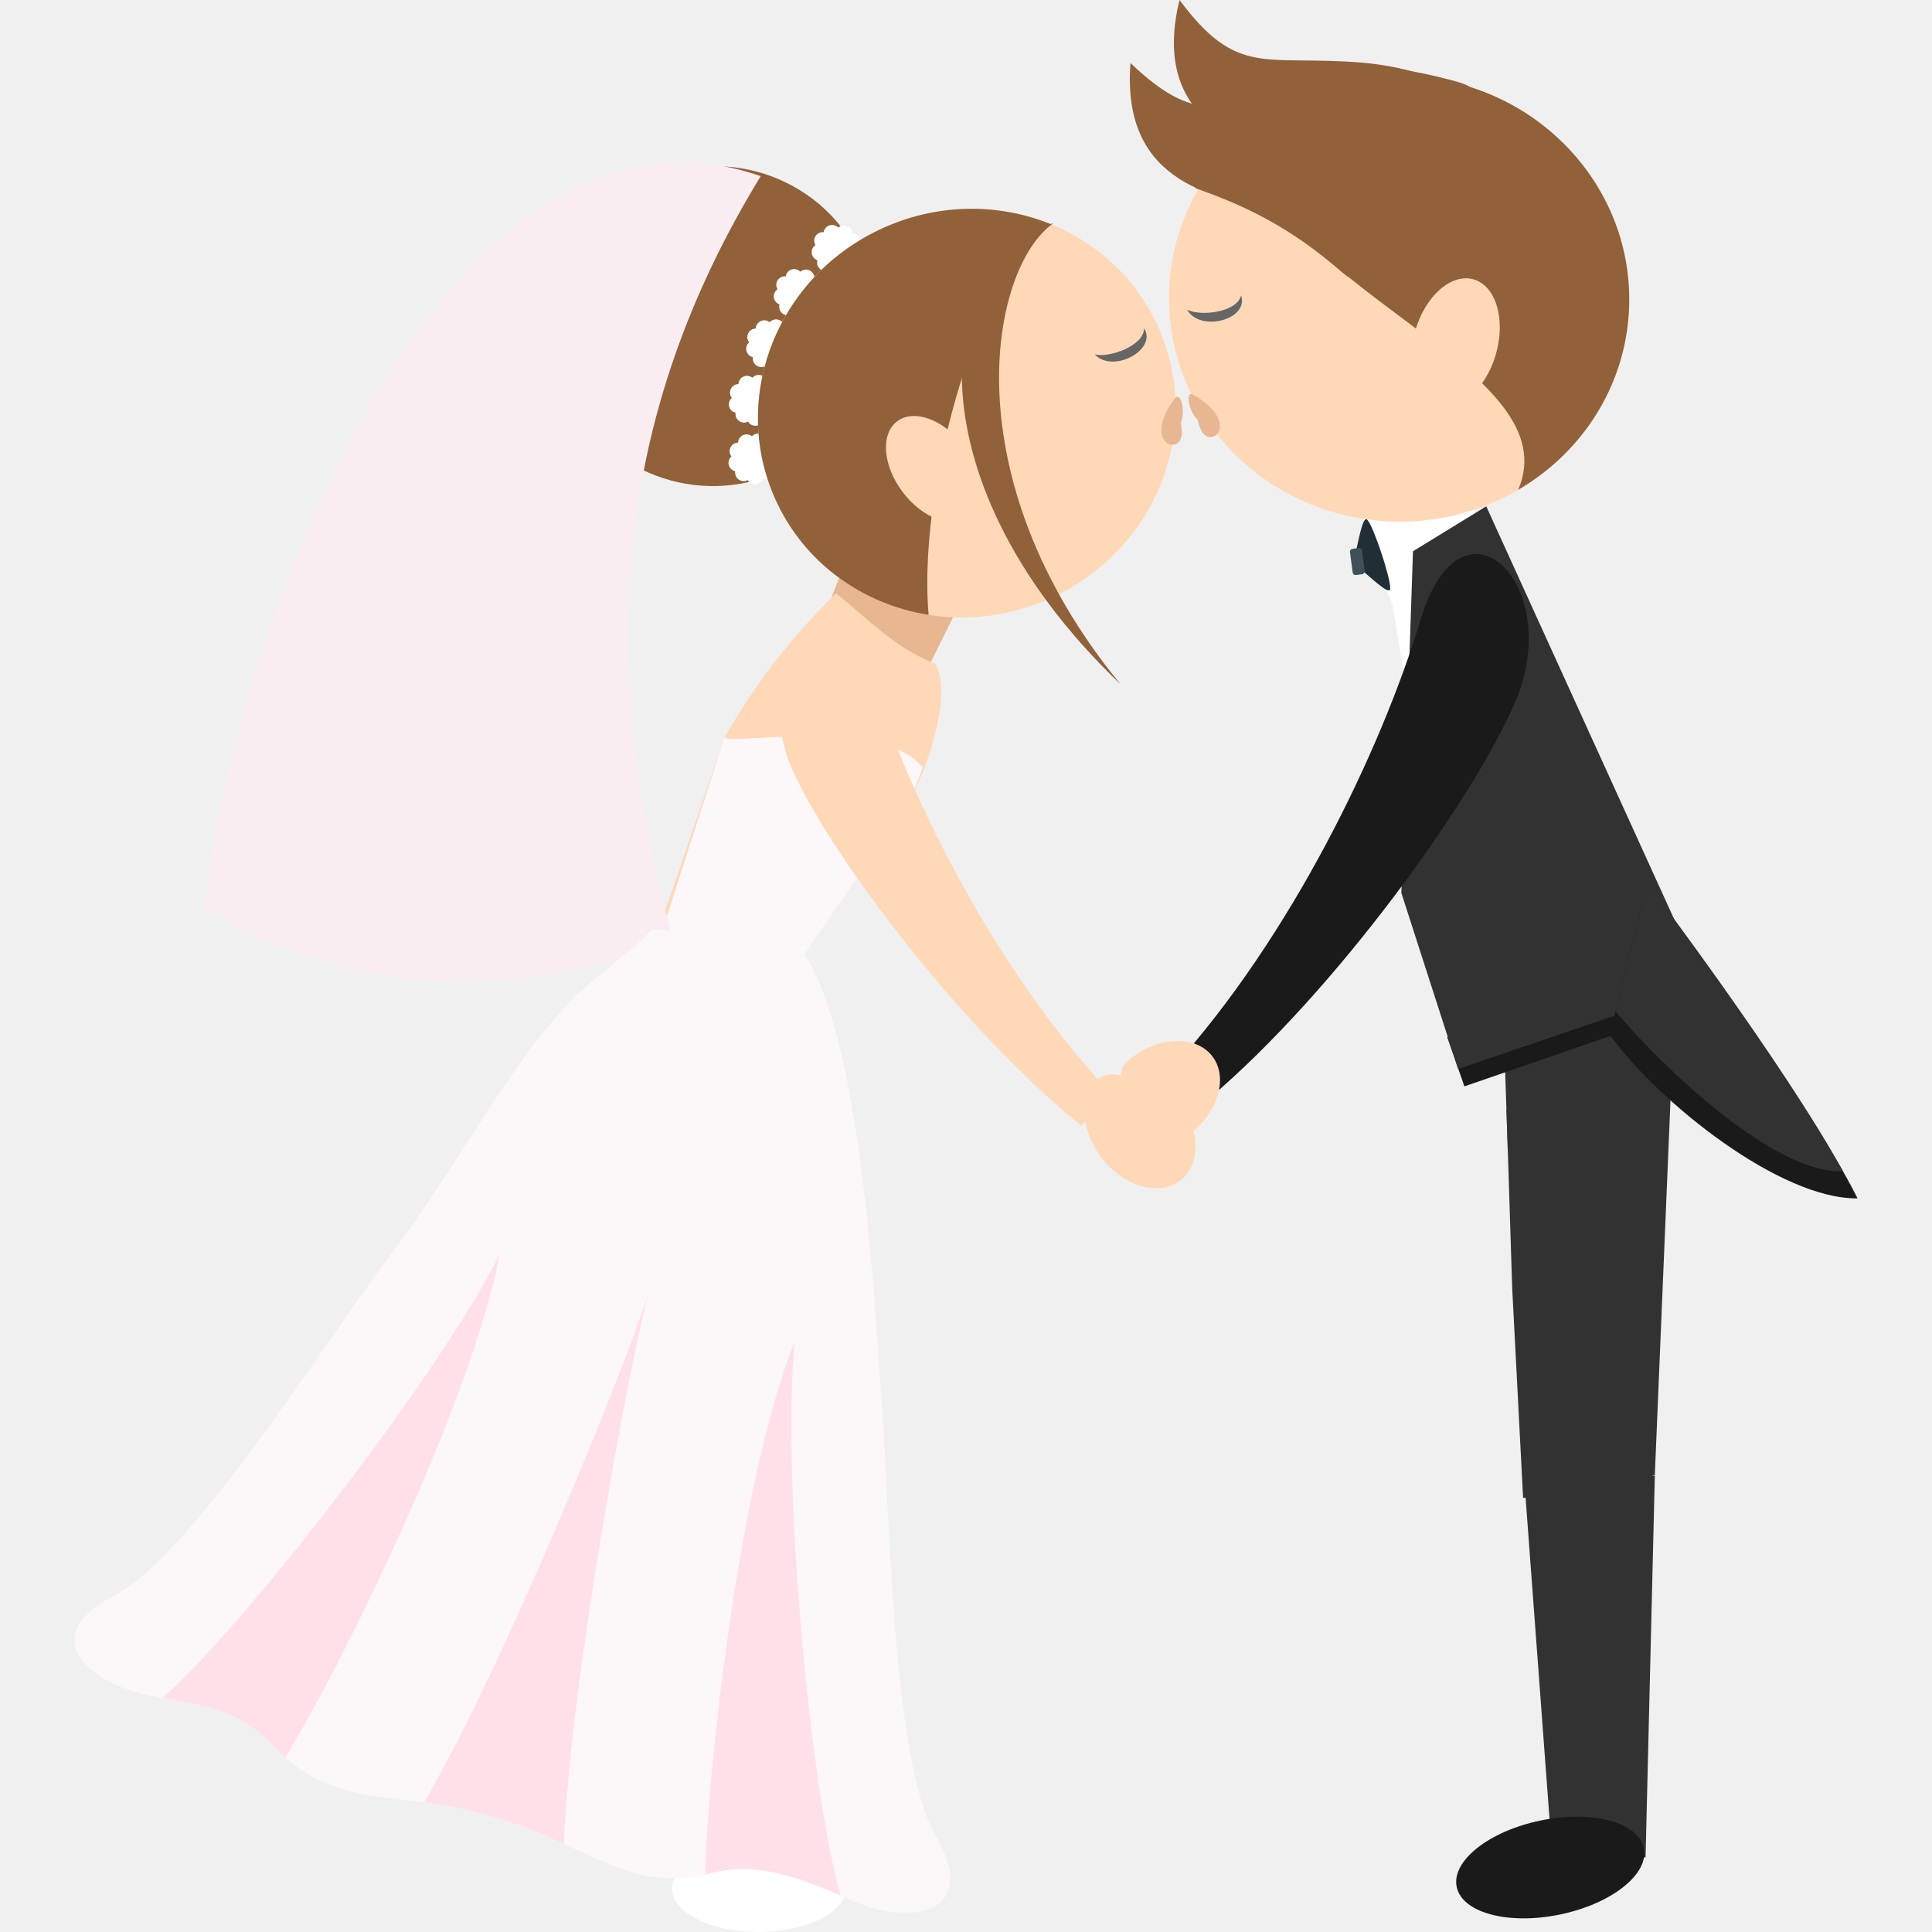
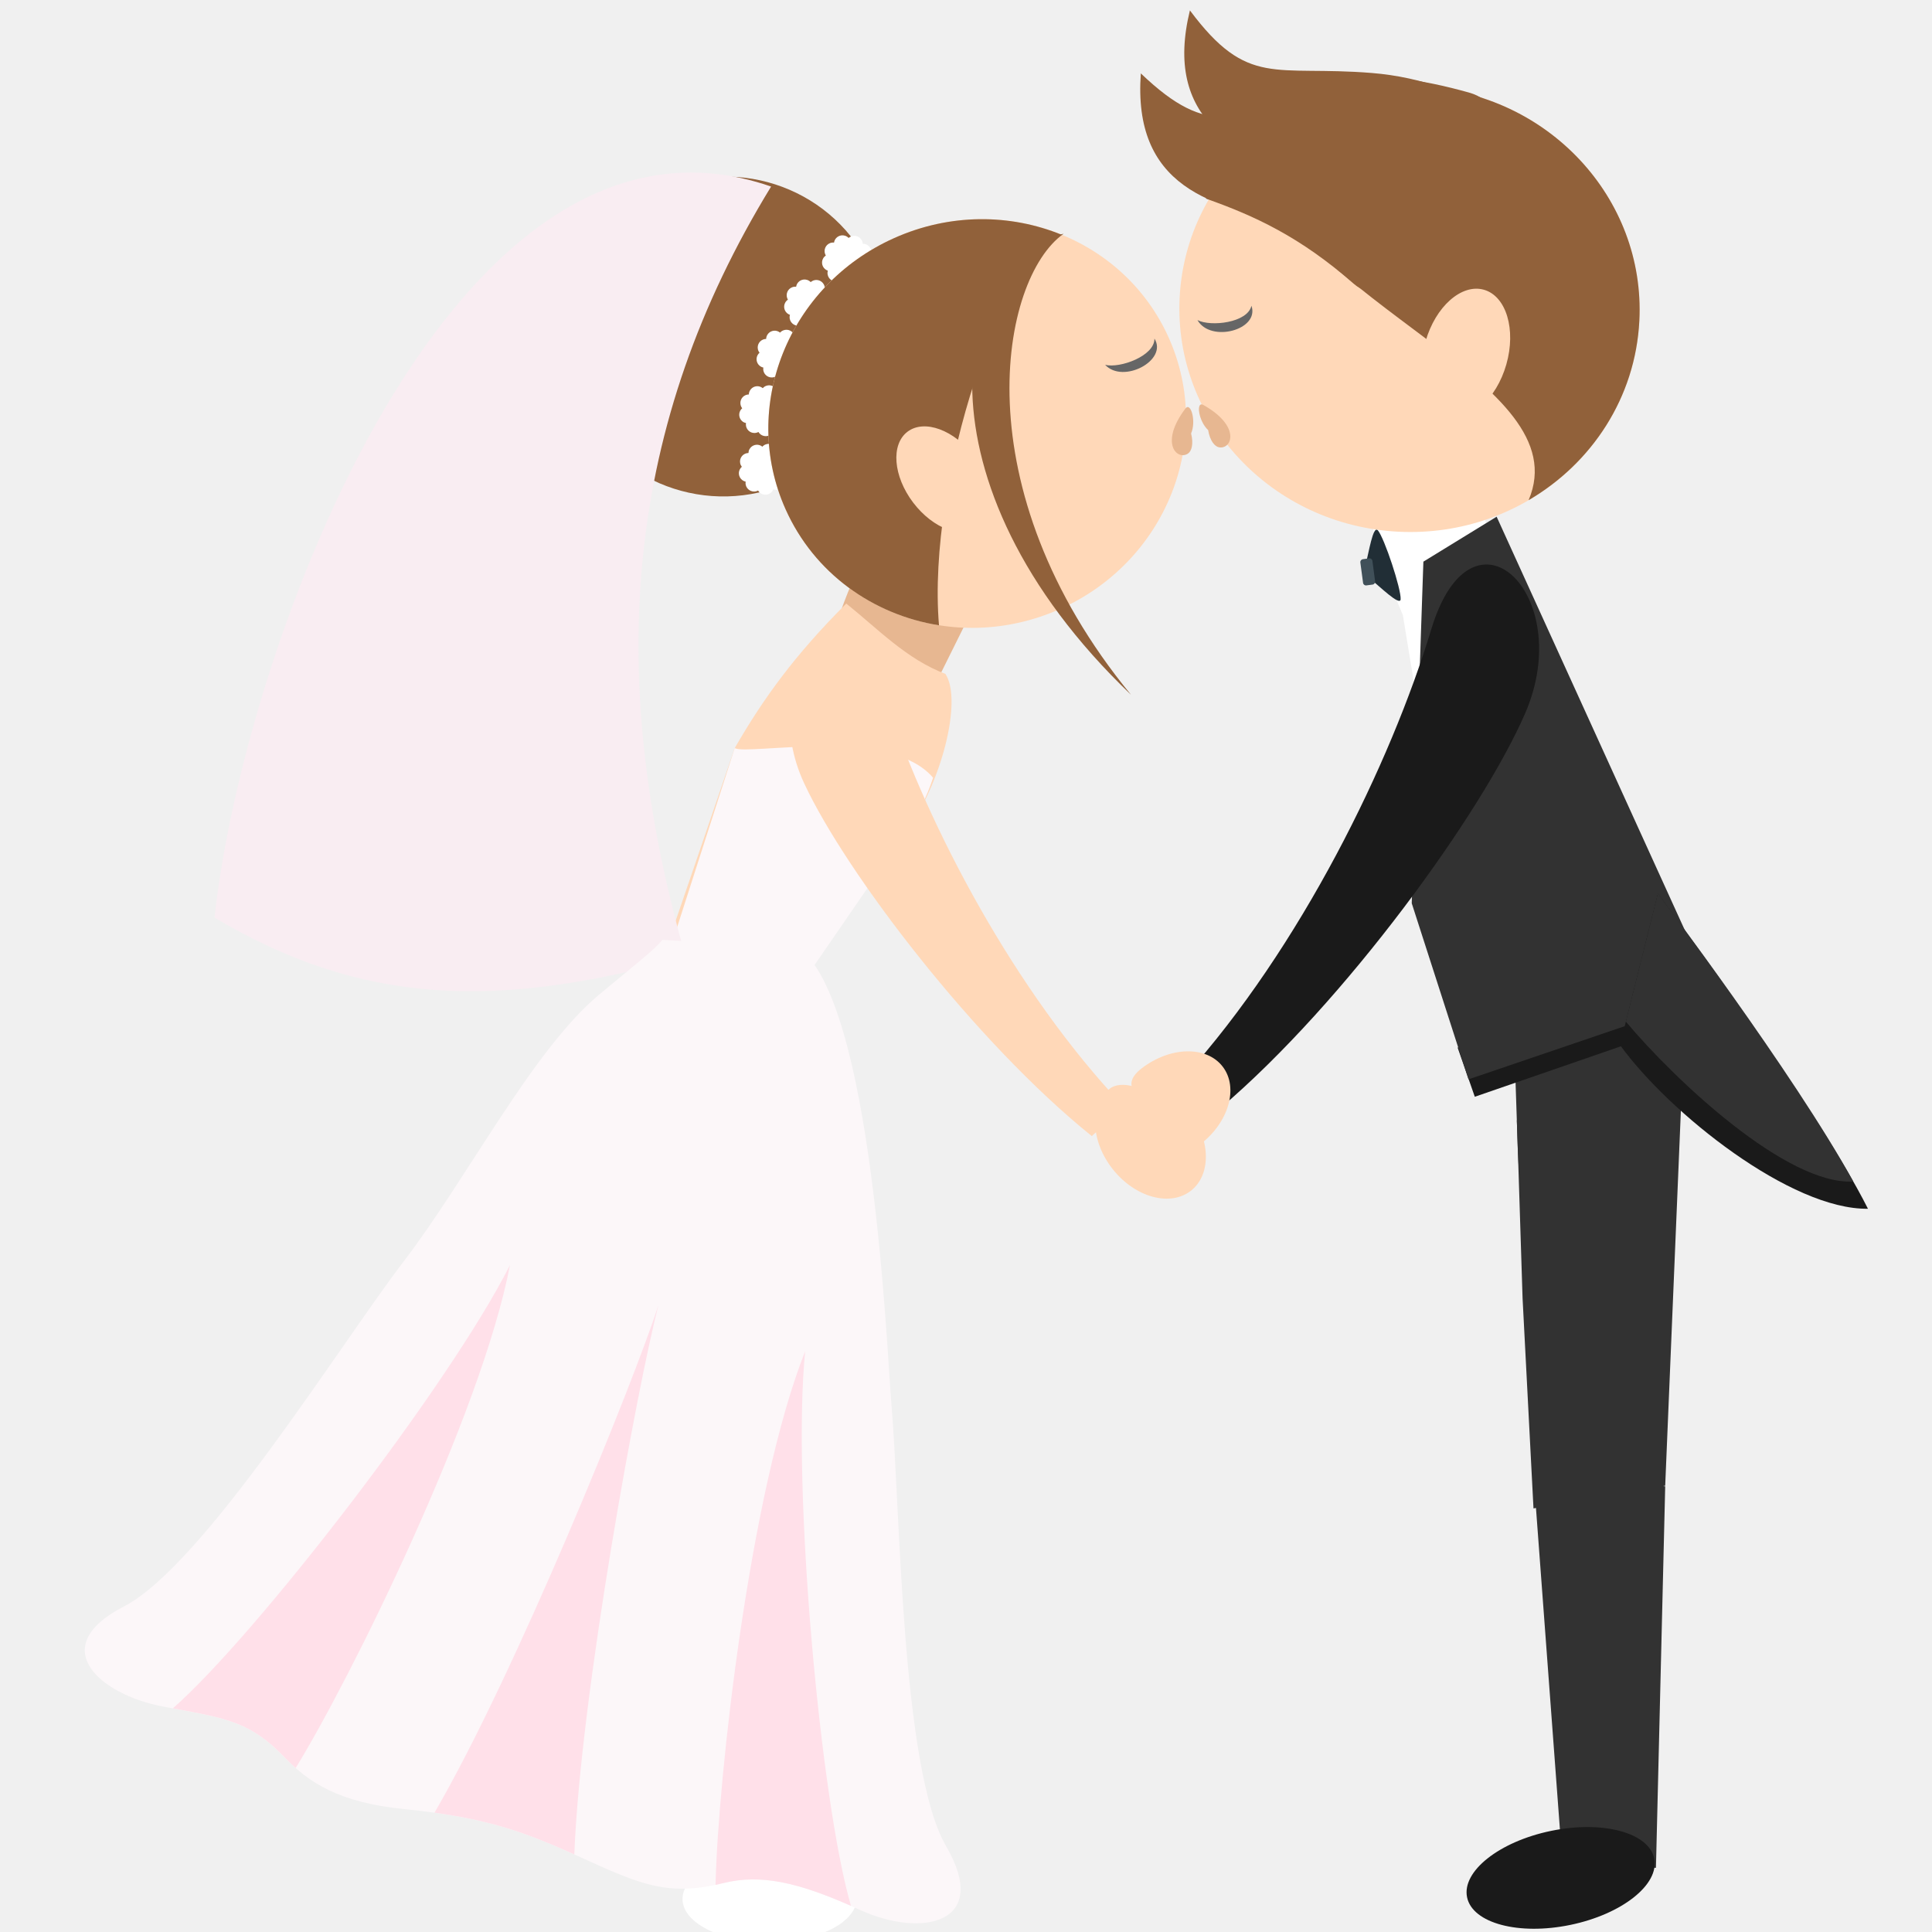
<svg xmlns="http://www.w3.org/2000/svg" width="185.944" height="185.944">
  <g>
-     <rect fill="none" id="canvas_background" height="402" width="582" y="-1" x="-1" />
+     <rect fill="none" id="canvas_background" height="187.944" width="187.944" y="-1" x="-1" />
  </g>
  <g>
    <g id="svg_1">
      <g id="svg_2" opacity="0.08">
-         <path id="svg_3" d="m44.773,102.838l0.021,0.004c0.414,0.053 0.829,0.107 1.243,0.168c-0.422,-0.061 -0.843,-0.117 -1.264,-0.172z" />
+         <path id="svg_3" d="m45.773,103.838l0.021,0.004c0.414,0.053 0.829,0.107 1.243,0.168c-0.422,-0.061 -0.843,-0.117 -1.264,-0.172z" />
      </g>
-       <path id="svg_5" fill-rule="evenodd" clip-rule="evenodd" fill="#E7B791" d="m78.9,60.941c3.473,1.724 5.7,4.101 9.173,5.826c2.434,-4.902 4.866,-9.804 7.299,-14.705c-3.473,-1.725 -6.947,-3.448 -10.419,-5.173c-2.434,4.903 -4.265,8.057 -6.053,14.052z" />
-       <path id="svg_6" fill-rule="evenodd" clip-rule="evenodd" fill="#FFD8B8" d="m62.615,91.755l7.097,-20.754c2.757,-4.779 5.758,-8.934 10.735,-13.914c3.012,2.412 5.807,5.366 9.543,6.771c1.673,2.526 -0.375,10.624 -3.922,15.412l-13.027,18.351l-10.426,-5.866z" />
-       <ellipse id="svg_7" fill-rule="evenodd" clip-rule="evenodd" fill="#91613A" ry="15.517" rx="15.362" cy="31.391" cx="68.736" transform="matrix(-0.4087,-0.9127,0.9127,-0.4087,68.1754,106.9541) " />
-       <path id="svg_8" fill-rule="evenodd" clip-rule="evenodd" fill="#FFFFFF" d="m73.751,42.244c0.019,0.046 0.032,0.096 0.042,0.143c0.125,-0.018 0.256,-0.008 0.383,0.037c0.428,0.148 0.656,0.613 0.509,1.042c-0.017,0.048 -0.037,0.094 -0.062,0.136c0.108,0.065 0.202,0.158 0.271,0.274c0.232,0.389 0.108,0.893 -0.281,1.126c-0.044,0.025 -0.088,0.048 -0.135,0.064c0.04,0.12 0.053,0.252 0.032,0.385c-0.071,0.446 -0.492,0.752 -0.938,0.682c-0.05,-0.008 -0.099,-0.021 -0.144,-0.036c-0.047,0.117 -0.122,0.226 -0.224,0.314c-0.342,0.296 -0.86,0.261 -1.157,-0.081c-0.033,-0.037 -0.062,-0.079 -0.086,-0.121c-0.112,0.06 -0.239,0.095 -0.374,0.097c-0.452,0.008 -0.826,-0.353 -0.834,-0.805c-0.001,-0.051 0.004,-0.101 0.011,-0.149c-0.124,-0.025 -0.243,-0.08 -0.348,-0.166c-0.351,-0.285 -0.406,-0.801 -0.122,-1.153c0.032,-0.04 0.067,-0.075 0.104,-0.107c-0.078,-0.099 -0.135,-0.217 -0.16,-0.35c-0.087,-0.444 0.204,-0.876 0.649,-0.962c0.048,-0.01 0.099,-0.015 0.146,-0.015c0.005,-0.128 0.037,-0.255 0.103,-0.373c0.221,-0.396 0.719,-0.538 1.116,-0.319c0.044,0.024 0.085,0.052 0.122,0.084c0.084,-0.095 0.191,-0.171 0.318,-0.219c0.424,-0.162 0.897,0.049 1.059,0.472z" />
-       <path id="svg_9" fill-rule="evenodd" clip-rule="evenodd" fill="#FFFFFF" d="m73.786,36.609c0.018,0.048 0.031,0.095 0.04,0.144c0.125,-0.019 0.256,-0.008 0.384,0.036c0.429,0.148 0.656,0.614 0.509,1.042c-0.017,0.049 -0.038,0.094 -0.062,0.136c0.108,0.067 0.202,0.159 0.271,0.275c0.234,0.388 0.108,0.892 -0.28,1.125c-0.044,0.026 -0.088,0.048 -0.133,0.065c0.04,0.12 0.053,0.251 0.03,0.385c-0.071,0.446 -0.491,0.752 -0.938,0.682c-0.05,-0.009 -0.098,-0.02 -0.145,-0.037c-0.046,0.117 -0.121,0.226 -0.223,0.314c-0.342,0.297 -0.86,0.262 -1.157,-0.08c-0.033,-0.039 -0.062,-0.079 -0.087,-0.121c-0.11,0.061 -0.237,0.095 -0.374,0.097c-0.453,0.009 -0.827,-0.353 -0.834,-0.806c0,-0.051 0.004,-0.1 0.011,-0.148c-0.122,-0.026 -0.243,-0.08 -0.348,-0.164c-0.351,-0.286 -0.406,-0.802 -0.121,-1.155c0.031,-0.039 0.067,-0.074 0.104,-0.106c-0.078,-0.099 -0.135,-0.219 -0.16,-0.351c-0.086,-0.444 0.203,-0.876 0.649,-0.962c0.049,-0.01 0.099,-0.015 0.148,-0.015c0.003,-0.126 0.038,-0.253 0.102,-0.372c0.22,-0.396 0.718,-0.539 1.115,-0.319c0.045,0.024 0.086,0.052 0.123,0.083c0.085,-0.094 0.192,-0.17 0.317,-0.218c0.422,-0.164 0.897,0.047 1.059,0.47z" />
-       <path id="svg_10" fill-rule="evenodd" clip-rule="evenodd" fill="#FFFFFF" d="m75.457,31.264c0.018,0.048 0.032,0.097 0.041,0.144c0.124,-0.018 0.255,-0.007 0.384,0.037c0.429,0.146 0.655,0.614 0.508,1.042c-0.017,0.048 -0.036,0.093 -0.061,0.136c0.107,0.066 0.201,0.158 0.271,0.275c0.232,0.389 0.107,0.892 -0.281,1.125c-0.044,0.025 -0.088,0.047 -0.135,0.064c0.04,0.121 0.052,0.252 0.03,0.386c-0.071,0.446 -0.49,0.752 -0.938,0.681c-0.05,-0.008 -0.098,-0.021 -0.144,-0.036c-0.047,0.118 -0.121,0.227 -0.224,0.314c-0.342,0.297 -0.86,0.261 -1.157,-0.081c-0.033,-0.037 -0.063,-0.078 -0.088,-0.12c-0.111,0.06 -0.238,0.095 -0.372,0.097c-0.453,0.009 -0.827,-0.353 -0.835,-0.806c-0.001,-0.051 0.003,-0.1 0.012,-0.147c-0.124,-0.026 -0.243,-0.082 -0.349,-0.166c-0.353,-0.286 -0.406,-0.802 -0.122,-1.154c0.032,-0.039 0.068,-0.075 0.104,-0.106c-0.078,-0.099 -0.136,-0.218 -0.161,-0.351c-0.087,-0.445 0.204,-0.876 0.648,-0.962c0.05,-0.009 0.1,-0.015 0.15,-0.015c0.002,-0.127 0.037,-0.255 0.101,-0.373c0.22,-0.395 0.719,-0.539 1.115,-0.319c0.044,0.025 0.085,0.053 0.123,0.084c0.083,-0.095 0.191,-0.171 0.317,-0.219c0.426,-0.164 0.9,0.048 1.063,0.47z" />
-       <path id="svg_11" fill-rule="evenodd" clip-rule="evenodd" fill="#FFFFFF" d="m79.62,26.082c0.049,-0.009 0.098,-0.023 0.144,-0.04c0.051,0.114 0.129,0.221 0.234,0.306c0.352,0.284 0.869,0.23 1.154,-0.122c0.032,-0.039 0.059,-0.081 0.083,-0.123c0.113,0.057 0.242,0.087 0.376,0.084c0.454,-0.008 0.815,-0.381 0.806,-0.834c-0.002,-0.051 -0.006,-0.1 -0.016,-0.148c0.123,-0.029 0.241,-0.089 0.342,-0.178c0.341,-0.297 0.378,-0.815 0.081,-1.156c-0.033,-0.039 -0.068,-0.073 -0.107,-0.104c0.075,-0.102 0.127,-0.223 0.149,-0.356c0.07,-0.448 -0.235,-0.869 -0.683,-0.939c-0.05,-0.008 -0.099,-0.011 -0.148,-0.01c-0.008,-0.126 -0.046,-0.252 -0.115,-0.369c-0.234,-0.388 -0.737,-0.513 -1.125,-0.279c-0.044,0.026 -0.084,0.055 -0.121,0.088c-0.087,-0.092 -0.197,-0.164 -0.325,-0.208c-0.428,-0.147 -0.895,0.081 -1.044,0.508c-0.015,0.049 -0.027,0.097 -0.034,0.146c-0.127,-0.014 -0.257,0.001 -0.383,0.049c-0.422,0.162 -0.634,0.637 -0.472,1.061c0.018,0.047 0.041,0.092 0.064,0.133c-0.104,0.071 -0.195,0.166 -0.26,0.285c-0.22,0.395 -0.077,0.895 0.319,1.114c0.044,0.025 0.091,0.045 0.136,0.06c-0.036,0.123 -0.043,0.254 -0.017,0.386c0.088,0.444 0.518,0.733 0.962,0.646z" />
-       <path id="svg_12" fill-rule="evenodd" clip-rule="evenodd" fill="#FFFFFF" d="m75.973,30.333c0.05,-0.01 0.098,-0.023 0.143,-0.043c0.05,0.116 0.13,0.221 0.235,0.308c0.352,0.285 0.868,0.229 1.153,-0.122c0.032,-0.039 0.059,-0.08 0.083,-0.123c0.113,0.056 0.242,0.086 0.376,0.084c0.453,-0.009 0.814,-0.383 0.806,-0.835c-0.001,-0.05 -0.006,-0.1 -0.017,-0.148c0.123,-0.03 0.242,-0.089 0.343,-0.177c0.341,-0.298 0.377,-0.816 0.081,-1.156c-0.034,-0.039 -0.07,-0.073 -0.107,-0.104c0.075,-0.103 0.127,-0.223 0.148,-0.356c0.07,-0.448 -0.234,-0.869 -0.682,-0.939c-0.051,-0.008 -0.1,-0.012 -0.148,-0.011c-0.009,-0.125 -0.046,-0.252 -0.116,-0.366c-0.233,-0.39 -0.738,-0.516 -1.126,-0.282c-0.044,0.026 -0.084,0.056 -0.12,0.089c-0.087,-0.092 -0.198,-0.164 -0.325,-0.207c-0.428,-0.148 -0.895,0.079 -1.042,0.507c-0.017,0.048 -0.028,0.097 -0.036,0.145c-0.126,-0.014 -0.257,0.002 -0.383,0.051c-0.422,0.163 -0.633,0.636 -0.471,1.06c0.017,0.047 0.04,0.092 0.065,0.134c-0.105,0.069 -0.195,0.166 -0.26,0.284c-0.22,0.395 -0.077,0.894 0.319,1.114c0.044,0.024 0.09,0.044 0.136,0.06c-0.036,0.121 -0.043,0.253 -0.018,0.386c0.088,0.443 0.519,0.732 0.963,0.647z" />
-       <ellipse id="svg_13" fill-rule="evenodd" clip-rule="evenodd" fill="#FFD8B8" ry="20.202" rx="19.555" cy="39.763" cx="93.048" transform="matrix(-0.4087,-0.9127,0.9127,-0.4087,94.7834,140.9357) " />
-       <path id="svg_14" fill-rule="evenodd" clip-rule="evenodd" fill="#E7B791" d="m113.122,38.276c0.507,-0.549 1.016,1.294 0.515,2.438c0.253,1.04 0.047,1.704 -0.303,1.94c-1.033,0.697 -2.791,-0.995 -0.212,-4.378z" />
-       <path id="svg_15" fill-rule="evenodd" clip-rule="evenodd" fill="#FCF7F9" d="m69.711,71.001c1.236,0.725 14.902,-2.127 19.094,2.855c-0.635,1.915 -1.553,3.814 -2.738,5.414l-11.994,17.44l-3.986,-1.33l-7.479,-2.288l7.103,-22.091z" />
-       <path id="svg_16" fill-rule="evenodd" clip-rule="evenodd" fill="#91613A" d="m101.18,21.595c-5.429,1.679 -12.992,23.434 -11.808,37.586c-6.343,-1.011 -12.003,-4.998 -14.762,-11.161c-4.415,-9.857 0.262,-21.544 10.446,-26.104c5.359,-2.398 11.173,-2.346 16.124,-0.321z" />
-       <ellipse id="svg_17" fill-rule="evenodd" clip-rule="evenodd" fill="#FFD8B8" ry="3.687" rx="5.761" cy="45.141" cx="89.817" transform="matrix(-0.6041,-0.7969,0.7969,-0.6041,108.1083,143.9854) " />
-       <path id="svg_18" fill-rule="evenodd" clip-rule="evenodd" fill="#91613A" d="m107.854,65.87c-16.355,-19.885 -12.596,-40.061 -6.485,-44.375c-10.621,2.162 -14.973,23.862 6.485,44.375z" />
-       <path id="svg_19" fill-rule="evenodd" clip-rule="evenodd" fill="#F9EDF2" d="m73.214,16.955c-13.968,22.827 -16.094,46.57 -8.225,74.156c-18.359,5.118 -31.24,4.571 -45.342,-3.797c2.813,-26.049 22.936,-80.988 53.567,-70.359z" />
-       <ellipse id="svg_20" fill-rule="evenodd" clip-rule="evenodd" fill="#FFFFFF" ry="8.387" rx="4.212" cy="181.731" cx="73.074" transform="matrix(-0.0064,-1,1,-0.0064,-108.1882,255.9622) " />
+       <path id="svg_5" fill-rule="evenodd" clip-rule="evenodd" fill="#E7B791" d="m79.9,61.941c3.473,1.724 5.7,4.101 9.173,5.826c2.434,-4.902 4.866,-9.804 7.299,-14.705c-3.473,-1.725 -6.947,-3.448 -10.419,-5.173c-2.434,4.903 -4.265,8.057 -6.053,14.052z" />
+       <path id="svg_6" fill-rule="evenodd" clip-rule="evenodd" fill="#FFD8B8" d="m63.615,92.755l7.097,-20.754c2.757,-4.779 5.758,-8.934 10.735,-13.914c3.012,2.412 5.807,5.366 9.543,6.771c1.673,2.526 -0.375,10.624 -3.922,15.412l-13.027,18.351l-10.426,-5.866z" />
+       <ellipse id="svg_7" fill-rule="evenodd" clip-rule="evenodd" fill="#91613A" ry="15.517" rx="15.362" cy="31.895" cx="67.415" transform="matrix(-0.4087,-0.9127,0.9127,-0.4087,68.1754,106.9541) " />
+       <path id="svg_8" fill-rule="evenodd" clip-rule="evenodd" fill="#FFFFFF" d="m74.751,43.244c0.019,0.046 0.032,0.096 0.042,0.143c0.125,-0.018 0.256,-0.008 0.383,0.037c0.428,0.148 0.656,0.613 0.509,1.042c-0.017,0.048 -0.037,0.094 -0.062,0.136c0.108,0.065 0.202,0.158 0.271,0.274c0.232,0.389 0.108,0.893 -0.281,1.126c-0.044,0.025 -0.088,0.048 -0.135,0.064c0.04,0.12 0.053,0.252 0.032,0.385c-0.071,0.446 -0.492,0.752 -0.938,0.682c-0.05,-0.008 -0.099,-0.021 -0.144,-0.036c-0.047,0.117 -0.122,0.226 -0.224,0.314c-0.342,0.296 -0.86,0.261 -1.157,-0.081c-0.033,-0.037 -0.062,-0.079 -0.086,-0.121c-0.112,0.06 -0.239,0.095 -0.374,0.097c-0.452,0.008 -0.826,-0.353 -0.834,-0.805c-0.001,-0.051 0.004,-0.101 0.011,-0.149c-0.124,-0.025 -0.243,-0.08 -0.348,-0.166c-0.351,-0.285 -0.406,-0.801 -0.122,-1.153c0.032,-0.04 0.067,-0.075 0.104,-0.107c-0.078,-0.099 -0.135,-0.217 -0.16,-0.35c-0.087,-0.444 0.204,-0.876 0.649,-0.962c0.048,-0.01 0.099,-0.015 0.146,-0.015c0.005,-0.128 0.037,-0.255 0.103,-0.373c0.221,-0.396 0.719,-0.538 1.116,-0.319c0.044,0.024 0.085,0.052 0.122,0.084c0.084,-0.095 0.191,-0.171 0.318,-0.219c0.424,-0.162 0.897,0.049 1.059,0.472z" />
+       <path id="svg_9" fill-rule="evenodd" clip-rule="evenodd" fill="#FFFFFF" d="m74.786,37.609c0.018,0.048 0.031,0.095 0.04,0.144c0.125,-0.019 0.256,-0.008 0.384,0.036c0.429,0.148 0.656,0.614 0.509,1.042c-0.017,0.049 -0.038,0.094 -0.062,0.136c0.108,0.067 0.202,0.159 0.271,0.275c0.234,0.388 0.108,0.892 -0.28,1.125c-0.044,0.026 -0.088,0.048 -0.133,0.065c0.04,0.12 0.053,0.251 0.03,0.385c-0.071,0.446 -0.491,0.752 -0.938,0.682c-0.05,-0.009 -0.098,-0.02 -0.145,-0.037c-0.046,0.117 -0.121,0.226 -0.223,0.314c-0.342,0.297 -0.86,0.262 -1.157,-0.08c-0.033,-0.039 -0.062,-0.079 -0.087,-0.121c-0.11,0.061 -0.237,0.095 -0.374,0.097c-0.453,0.009 -0.827,-0.353 -0.834,-0.806c0,-0.051 0.004,-0.1 0.011,-0.148c-0.122,-0.026 -0.243,-0.08 -0.348,-0.164c-0.351,-0.286 -0.406,-0.802 -0.121,-1.155c0.031,-0.039 0.067,-0.074 0.104,-0.106c-0.078,-0.099 -0.135,-0.219 -0.16,-0.351c-0.086,-0.444 0.203,-0.876 0.649,-0.962c0.049,-0.01 0.099,-0.015 0.148,-0.015c0.003,-0.126 0.038,-0.253 0.102,-0.372c0.22,-0.396 0.718,-0.539 1.115,-0.319c0.045,0.024 0.086,0.052 0.123,0.083c0.085,-0.094 0.192,-0.17 0.317,-0.218c0.422,-0.164 0.897,0.047 1.059,0.47z" />
+       <path id="svg_10" fill-rule="evenodd" clip-rule="evenodd" fill="#FFFFFF" d="m76.457,32.264c0.018,0.048 0.032,0.097 0.041,0.144c0.124,-0.018 0.255,-0.007 0.384,0.037c0.429,0.146 0.655,0.614 0.508,1.042c-0.017,0.048 -0.036,0.093 -0.061,0.136c0.107,0.066 0.201,0.158 0.271,0.275c0.232,0.389 0.107,0.892 -0.281,1.125c-0.044,0.025 -0.088,0.047 -0.135,0.064c0.04,0.121 0.052,0.252 0.03,0.386c-0.071,0.446 -0.49,0.752 -0.938,0.681c-0.05,-0.008 -0.098,-0.021 -0.144,-0.036c-0.047,0.118 -0.121,0.227 -0.224,0.314c-0.342,0.297 -0.86,0.261 -1.157,-0.081c-0.033,-0.037 -0.063,-0.078 -0.088,-0.12c-0.111,0.06 -0.238,0.095 -0.372,0.097c-0.453,0.009 -0.827,-0.353 -0.835,-0.806c-0.001,-0.051 0.003,-0.1 0.012,-0.147c-0.124,-0.026 -0.243,-0.082 -0.349,-0.166c-0.353,-0.286 -0.406,-0.802 -0.122,-1.154c0.032,-0.039 0.068,-0.075 0.104,-0.106c-0.078,-0.099 -0.136,-0.218 -0.161,-0.351c-0.087,-0.445 0.204,-0.876 0.648,-0.962c0.05,-0.009 0.1,-0.015 0.15,-0.015c0.002,-0.127 0.037,-0.255 0.101,-0.373c0.22,-0.395 0.719,-0.539 1.115,-0.319c0.044,0.025 0.085,0.053 0.123,0.084c0.083,-0.095 0.191,-0.171 0.317,-0.219c0.426,-0.164 0.9,0.048 1.063,0.47z" />
+       <path id="svg_11" fill-rule="evenodd" clip-rule="evenodd" fill="#FFFFFF" d="m80.62,27.082c0.049,-0.009 0.098,-0.023 0.144,-0.04c0.051,0.114 0.129,0.221 0.234,0.306c0.352,0.284 0.869,0.23 1.154,-0.122c0.032,-0.039 0.059,-0.081 0.083,-0.123c0.113,0.057 0.242,0.087 0.376,0.084c0.454,-0.008 0.815,-0.381 0.806,-0.834c-0.002,-0.051 -0.006,-0.1 -0.016,-0.148c0.123,-0.029 0.241,-0.089 0.342,-0.178c0.341,-0.297 0.378,-0.815 0.081,-1.156c-0.033,-0.039 -0.068,-0.073 -0.107,-0.104c0.075,-0.102 0.127,-0.223 0.149,-0.356c0.07,-0.448 -0.235,-0.869 -0.683,-0.939c-0.05,-0.008 -0.099,-0.011 -0.148,-0.01c-0.008,-0.126 -0.046,-0.252 -0.115,-0.369c-0.234,-0.388 -0.737,-0.513 -1.125,-0.279c-0.044,0.026 -0.084,0.055 -0.121,0.088c-0.087,-0.092 -0.197,-0.164 -0.325,-0.208c-0.428,-0.147 -0.895,0.081 -1.044,0.508c-0.015,0.049 -0.027,0.097 -0.034,0.146c-0.127,-0.014 -0.257,0.001 -0.383,0.049c-0.422,0.162 -0.634,0.637 -0.472,1.061c0.018,0.047 0.041,0.092 0.064,0.133c-0.104,0.071 -0.195,0.166 -0.26,0.285c-0.22,0.395 -0.077,0.895 0.319,1.114c0.044,0.025 0.091,0.045 0.136,0.06c-0.036,0.123 -0.043,0.254 -0.017,0.386c0.088,0.444 0.518,0.733 0.962,0.646z" />
+       <path id="svg_12" fill-rule="evenodd" clip-rule="evenodd" fill="#FFFFFF" d="m76.973,31.333c0.05,-0.01 0.098,-0.023 0.143,-0.043c0.05,0.116 0.13,0.221 0.235,0.308c0.352,0.285 0.868,0.229 1.153,-0.122c0.032,-0.039 0.059,-0.08 0.083,-0.123c0.113,0.056 0.242,0.086 0.376,0.084c0.453,-0.009 0.814,-0.383 0.806,-0.835c-0.001,-0.05 -0.006,-0.1 -0.017,-0.148c0.123,-0.03 0.242,-0.089 0.343,-0.177c0.341,-0.298 0.377,-0.816 0.081,-1.156c-0.034,-0.039 -0.07,-0.073 -0.107,-0.104c0.075,-0.103 0.127,-0.223 0.148,-0.356c0.07,-0.448 -0.234,-0.869 -0.682,-0.939c-0.051,-0.008 -0.1,-0.012 -0.148,-0.011c-0.009,-0.125 -0.046,-0.252 -0.116,-0.366c-0.233,-0.39 -0.738,-0.516 -1.126,-0.282c-0.044,0.026 -0.084,0.056 -0.12,0.089c-0.087,-0.092 -0.198,-0.164 -0.325,-0.207c-0.428,-0.148 -0.895,0.079 -1.042,0.507c-0.017,0.048 -0.028,0.097 -0.036,0.145c-0.126,-0.014 -0.257,0.002 -0.383,0.051c-0.422,0.163 -0.633,0.636 -0.471,1.06c0.017,0.047 0.04,0.092 0.065,0.134c-0.105,0.069 -0.195,0.166 -0.26,0.284c-0.22,0.395 -0.077,0.894 0.319,1.114c0.044,0.024 0.09,0.044 0.136,0.06c-0.036,0.121 -0.043,0.253 -0.018,0.386c0.088,0.443 0.519,0.732 0.963,0.647z" />
+       <ellipse id="svg_13" fill-rule="evenodd" clip-rule="evenodd" fill="#FFD8B8" ry="20.202" rx="19.555" cy="40.267" cx="91.727" transform="matrix(-0.4087,-0.9127,0.9127,-0.4087,94.7834,140.9357) " />
+       <path id="svg_14" fill-rule="evenodd" clip-rule="evenodd" fill="#E7B791" d="m114.122,39.276c0.507,-0.549 1.016,1.294 0.515,2.438c0.253,1.04 0.047,1.704 -0.303,1.94c-1.033,0.697 -2.791,-0.995 -0.212,-4.378z" />
+       <path id="svg_15" fill-rule="evenodd" clip-rule="evenodd" fill="#FCF7F9" d="m70.711,72.001c1.236,0.725 14.902,-2.127 19.094,2.855c-0.635,1.915 -1.553,3.814 -2.738,5.414l-11.994,17.44l-3.986,-1.33l-7.479,-2.288l7.103,-22.091z" />
+       <path id="svg_16" fill-rule="evenodd" clip-rule="evenodd" fill="#91613A" d="m102.18,22.595c-5.429,1.679 -12.992,23.434 -11.808,37.586c-6.343,-1.011 -12.003,-4.998 -14.762,-11.161c-4.415,-9.857 0.262,-21.544 10.446,-26.104c5.359,-2.398 11.173,-2.346 16.124,-0.321z" />
+       <ellipse id="svg_17" fill-rule="evenodd" clip-rule="evenodd" fill="#FFD8B8" ry="3.687" rx="5.761" cy="45.334" cx="88.416" transform="matrix(-0.6041,-0.7969,0.7969,-0.6041,108.1083,143.9854) " />
+       <path id="svg_18" fill-rule="evenodd" clip-rule="evenodd" fill="#91613A" d="m108.854,66.87c-16.355,-19.885 -12.596,-40.061 -6.485,-44.375c-10.621,2.162 -14.973,23.862 6.485,44.375z" />
+       <path id="svg_19" fill-rule="evenodd" clip-rule="evenodd" fill="#F9EDF2" d="m74.214,17.955c-13.968,22.827 -16.094,46.57 -8.225,74.156c-18.359,5.118 -31.24,4.571 -45.342,-3.797c2.813,-26.049 22.936,-80.988 53.567,-70.359z" />
+       <ellipse id="svg_20" fill-rule="evenodd" clip-rule="evenodd" fill="#FFFFFF" ry="8.387" rx="4.212" cy="182.725" cx="72.068" transform="matrix(-0.0064,-1,1,-0.0064,-108.1882,255.9622) " />
      <g id="svg_21">
-         <path id="svg_22" fill-rule="evenodd" clip-rule="evenodd" fill="#FFD8B8" d="m84.438,66.789c3.868,11.663 12.199,27.646 22.739,38.729l-3.099,2.824c-11.198,-9.014 -23.656,-25.313 -27.674,-33.935c-4.798,-10.298 4.131,-19.384 8.034,-7.618z" />
-         <path id="svg_23" fill-rule="evenodd" clip-rule="evenodd" fill="#FFD8B8" d="m113.336,105.793c-1.052,-1.316 -2,-1.201 -2.61,-0.178c-1.3,-2.133 -3.893,-2.658 -4.916,-1.838c-1.992,1.592 -1.852,5.078 0.313,7.785c2.165,2.707 5.534,3.609 7.526,2.016c1.993,-1.594 1.853,-5.078 -0.313,-7.785z" />
+         <path id="svg_22" fill-rule="evenodd" clip-rule="evenodd" fill="#FFD8B8" d="m85.438,67.789c3.868,11.663 12.199,27.646 22.739,38.729l-3.099,2.824c-11.198,-9.014 -23.656,-25.313 -27.674,-33.935c-4.798,-10.298 4.131,-19.384 8.034,-7.618z" />
+         <path id="svg_23" fill-rule="evenodd" clip-rule="evenodd" fill="#FFD8B8" d="m114.336,106.793c-1.052,-1.316 -2,-1.201 -2.61,-0.178c-1.3,-2.133 -3.893,-2.658 -4.916,-1.838c-1.992,1.592 -1.852,5.078 0.313,7.785c2.165,2.707 5.534,3.609 7.526,2.016c1.993,-1.594 1.853,-5.078 -0.313,-7.785z" />
      </g>
      <g id="svg_24">
-         <path id="svg_25" fill-rule="evenodd" clip-rule="evenodd" fill="#FCF7F9" d="m75.786,90.165c7.215,5.004 8.532,38.417 9.004,43.911c0.859,9.973 0.936,35.166 5.271,42.619c4.335,7.451 -2.326,8.848 -8.296,6.123c-5.617,-2.563 -9.38,-3.512 -13.125,-2.586c-5.356,1.322 -7.997,0.139 -13.735,-2.469c-5.341,-2.43 -9.039,-3.848 -17.016,-4.65c-6.257,-0.631 -9.157,-2.537 -11.531,-5.006c-3.423,-3.563 -5.808,-3.758 -11.724,-4.875c-5.916,-1.117 -11.364,-5.672 -3.702,-9.623c7.662,-3.951 20.848,-25.275 26.934,-33.223c6.087,-7.947 12.368,-20.273 18.759,-25.627c3.407,-2.854 5.203,-4.193 6.128,-5.299l13.033,0.705z" />
-         <path id="svg_26" fill-rule="evenodd" clip-rule="evenodd" fill="#FFE0E9" d="m27.455,169.162c-0.382,-0.34 -0.744,-0.691 -1.095,-1.057c-3.224,-3.353 -5.527,-3.723 -10.727,-4.686c7.85,-6.848 26.576,-31.031 32.449,-42.662c-2.774,14.444 -15.47,40.05 -20.627,48.405z" />
-         <path id="svg_27" fill-rule="evenodd" clip-rule="evenodd" fill="#FFE0E9" d="m80.903,182.43c-5.146,-2.268 -8.712,-3.076 -12.261,-2.199c-0.265,0.066 -0.522,0.125 -0.775,0.18c0.228,-10.227 3.296,-37.938 8.627,-51.363c-1.301,12.95 1.474,43.36 4.409,53.382z" />
-         <path id="svg_28" fill-rule="evenodd" clip-rule="evenodd" fill="#FFE0E9" d="m54.274,177.477c-4.327,-1.947 -7.688,-3.211 -13.457,-4.016c7.79,-13.365 19.166,-41.432 21.558,-48.857c-1.982,7.562 -7.497,37.435 -8.101,52.873z" />
+         <path id="svg_25" fill-rule="evenodd" clip-rule="evenodd" fill="#FCF7F9" d="m76.786,91.165c7.215,5.004 8.532,38.417 9.004,43.911c0.859,9.973 0.936,35.166 5.271,42.619c4.335,7.451 -2.326,8.848 -8.296,6.123c-5.617,-2.563 -9.38,-3.512 -13.125,-2.586c-5.356,1.322 -7.997,0.139 -13.735,-2.469c-5.341,-2.43 -9.039,-3.848 -17.016,-4.65c-6.257,-0.631 -9.157,-2.537 -11.531,-5.006c-3.423,-3.563 -5.808,-3.758 -11.724,-4.875c-5.916,-1.117 -11.364,-5.672 -3.702,-9.623c7.662,-3.951 20.848,-25.275 26.934,-33.223c6.087,-7.947 12.368,-20.273 18.759,-25.627c3.407,-2.854 5.203,-4.193 6.128,-5.299l13.033,0.705z" />
+         <path id="svg_26" fill-rule="evenodd" clip-rule="evenodd" fill="#FFE0E9" d="m28.455,170.162c-0.382,-0.34 -0.744,-0.691 -1.095,-1.057c-3.224,-3.353 -5.527,-3.723 -10.727,-4.686c7.85,-6.848 26.576,-31.031 32.449,-42.662c-2.774,14.444 -15.47,40.05 -20.627,48.405z" />
+         <path id="svg_27" fill-rule="evenodd" clip-rule="evenodd" fill="#FFE0E9" d="m81.903,183.43c-5.146,-2.268 -8.712,-3.076 -12.261,-2.199c-0.265,0.066 -0.522,0.125 -0.775,0.18c0.228,-10.227 3.296,-37.938 8.627,-51.363c-1.301,12.95 1.474,43.36 4.409,53.382z" />
+         <path id="svg_28" fill-rule="evenodd" clip-rule="evenodd" fill="#FFE0E9" d="m55.274,178.477c-4.327,-1.947 -7.688,-3.211 -13.457,-4.016c7.79,-13.365 19.166,-41.432 21.558,-48.857c-1.982,7.562 -7.497,37.435 -8.101,52.873z" />
      </g>
-       <path id="svg_29" fill-rule="evenodd" clip-rule="evenodd" fill="#91613A" d="m152.511,26.675c-14.636,-10.602 -45.267,0.76 -43.712,-20.611c6.754,6.455 8.917,3.839 18.263,3.026c9.428,-0.82 21.341,3.121 25.449,17.585z" />
-       <path id="svg_30" fill-rule="evenodd" clip-rule="evenodd" fill="#91613A" d="m153.195,27.599c-12.669,-12.891 -44.763,-6.785 -39.673,-27.599c5.586,7.489 8.154,5.269 17.505,6.024c9.432,0.76 20.524,6.629 22.168,21.575z" />
+       <path id="svg_29" fill-rule="evenodd" clip-rule="evenodd" fill="#91613A" d="m153.511,27.675c-14.636,-10.602 -45.267,0.76 -43.712,-20.611c6.754,6.455 8.917,3.839 18.263,3.026c9.428,-0.82 21.341,3.121 25.449,17.585z" />
+       <path id="svg_30" fill-rule="evenodd" clip-rule="evenodd" fill="#91613A" d="m154.195,28.599c-12.669,-12.891 -44.763,-6.785 -39.673,-27.599c5.586,7.489 8.154,5.269 17.505,6.024c9.432,0.76 20.524,6.629 22.168,21.575z" />
      <g id="svg_31">
-         <polygon id="svg_32" fill-rule="evenodd" clip-rule="evenodd" fill="#323232" points="146.59,144.176 145.54,123.967 145.13,111.103      144.674,97.527 161.165,96.58 159.266,141.992    " />
-         <polygon id="svg_33" fill-rule="evenodd" clip-rule="evenodd" fill="#323232" points="144.986,106.816 145.192,106.81 145.13,111.105      145.13,111.103    " />
+         <polygon id="svg_32" fill-rule="evenodd" clip-rule="evenodd" fill="#323232" points="147.59,145.176 146.54,124.967 146.13,112.103 145.674,98.527 162.165,97.58 160.266,142.992 " />
+         <polygon id="svg_33" fill-rule="evenodd" clip-rule="evenodd" fill="#323232" points="145.986,107.816 146.192,107.81 146.13,112.105 146.13,112.103 " />
      </g>
-       <path id="svg_34" fill-rule="evenodd" clip-rule="evenodd" fill="#323232" d="m149.422,178.947l-2.877,-38.611l12.722,1.717l-0.891,36.711c-2.984,0.06 -5.969,0.123 -8.954,0.183z" />
-       <ellipse id="svg_35" fill-rule="evenodd" clip-rule="evenodd" fill="#1A1A1A" ry="9.197" rx="4.619" cy="179.733" cx="149.198" transform="matrix(-0.2029,-0.9792,0.9792,-0.2029,3.481,362.3003) " />
-       <rect id="svg_36" fill-rule="evenodd" clip-rule="evenodd" fill="#FFFFFF" height="5.655" width="10.696" transform="matrix(-0.9732,0.2301,-0.2301,-0.9732,281.8711,69.0667) " y="48.14" x="131.561" />
-       <polygon id="svg_37" fill-rule="evenodd" clip-rule="evenodd" fill="#1A1A1A" points="139.288,99.824 162.72,91.73 164.663,96.363     140.941,104.557   " />
-       <path id="svg_38" fill-rule="evenodd" clip-rule="evenodd" fill="#FFFFFF" d="m135.812,50.759c8.508,17.407 10.938,29.108 6.807,39.299l-4.888,-9.223l-3.717,-22.653l-2.896,-6.867l4.694,-0.556z" />
+       <path id="svg_34" fill-rule="evenodd" clip-rule="evenodd" fill="#323232" d="m150.422,179.947l-2.877,-38.611l12.722,1.717l-0.891,36.711c-2.984,0.06 -5.969,0.123 -8.954,0.183z" />
+       <ellipse id="svg_35" fill-rule="evenodd" clip-rule="evenodd" fill="#1A1A1A" ry="9.197" rx="4.619" cy="180.509" cx="148.016" transform="matrix(-0.2029,-0.9792,0.9792,-0.2029,3.481,362.3003) " />
+       <rect id="svg_36" fill-rule="evenodd" clip-rule="evenodd" fill="#FFFFFF" height="5.655" width="10.696" transform="matrix(-0.9732,0.2301,-0.2301,-0.9732,281.8711,69.0667) " y="46.937" x="130.818" />
+       <polygon id="svg_37" fill-rule="evenodd" clip-rule="evenodd" fill="#1A1A1A" points="140.288,100.824 163.72,92.73 165.663,97.363 141.941,105.557 " />
+       <path id="svg_38" fill-rule="evenodd" clip-rule="evenodd" fill="#FFFFFF" d="m136.812,51.759c8.508,17.407 10.938,29.108 6.807,39.299l-4.888,-9.223l-3.717,-22.653l-2.896,-6.867l4.694,-0.556z" />
      <g id="svg_39">
-         <path id="svg_40" fill-rule="evenodd" clip-rule="evenodd" fill="#212E36" d="m130.464,53.185c0.243,-0.818 0.681,-3.69 1.143,-3.149c0.634,0.744 2.262,5.669 2.196,6.645c-0.048,0.709 -2.111,-1.336 -2.795,-1.85c-0.278,-0.391 -0.533,-1.164 -0.544,-1.646z" />
-         <path id="svg_41" fill-rule="evenodd" clip-rule="evenodd" fill="#405059" d="m130.168,52.82l0.601,-0.08c0.154,-0.021 0.296,0.089 0.317,0.243l0.261,1.962c0.021,0.154 -0.088,0.297 -0.242,0.317l-0.601,0.08c-0.154,0.021 -0.296,-0.089 -0.317,-0.242l-0.261,-1.963c-0.021,-0.154 0.088,-0.296 0.242,-0.317z" />
+         <path id="svg_40" fill-rule="evenodd" clip-rule="evenodd" fill="#212E36" d="m131.464,54.185c0.243,-0.818 0.681,-3.69 1.143,-3.149c0.634,0.744 2.262,5.669 2.196,6.645c-0.048,0.709 -2.111,-1.336 -2.795,-1.85c-0.278,-0.391 -0.533,-1.164 -0.544,-1.646z" />
+         <path id="svg_41" fill-rule="evenodd" clip-rule="evenodd" fill="#405059" d="m131.168,53.82l0.601,-0.08c0.154,-0.021 0.296,0.089 0.317,0.243l0.261,1.962c0.021,0.154 -0.088,0.297 -0.242,0.317l-0.601,0.08c-0.154,0.021 -0.296,-0.089 -0.317,-0.242l-0.261,-1.963c-0.021,-0.154 0.088,-0.296 0.242,-0.317z" />
      </g>
-       <polygon id="svg_42" fill-rule="evenodd" clip-rule="evenodd" fill="#323232" points="164.02,94.82 143.042,48.729 135.992,53.056     134.872,85.935 140.333,102.881   " />
-       <path id="svg_43" fill-rule="evenodd" clip-rule="evenodd" fill="#1A1A1A" d="m136.757,59.548c-3.902,12.897 -12.57,30.661 -23.801,43.112l3.48,3.008c12.013,-10.207 25.195,-28.437 29.348,-38.004c4.961,-11.427 -5.091,-21.126 -9.027,-8.116z" />
-       <path id="svg_44" fill-rule="evenodd" clip-rule="evenodd" fill="#FFD8B8" d="m108.887,101.816c-1.337,1.025 -1.239,1.975 -0.228,2.605c-2.159,1.258 -2.735,3.84 -1.937,4.879c1.554,2.023 5.041,1.953 7.79,-0.158c2.75,-2.109 3.719,-5.461 2.166,-7.484s-5.041,-1.953 -7.791,0.158z" />
-       <ellipse id="svg_45" fill-rule="evenodd" clip-rule="evenodd" fill="#FFD8B8" ry="22.152" rx="21.443" cy="28.753" cx="134.652" transform="matrix(0.0504,-0.9987,0.9987,0.0504,99.1548,161.7862) " />
-       <path id="svg_46" fill-rule="evenodd" clip-rule="evenodd" fill="#91613A" d="m119.124,13.411c4.793,15.103 31.911,22.187 26.996,33.728c6.083,-3.552 10.285,-9.875 10.658,-17.271c0.596,-11.827 -8.826,-21.914 -21.045,-22.53c-6.431,-0.325 -12.353,2.038 -16.609,6.073z" />
-       <ellipse id="svg_47" fill-rule="evenodd" clip-rule="evenodd" fill="#FFD8B8" ry="4.043" rx="6.317" cy="32.964" cx="140.089" transform="matrix(0.2745,-0.9616,0.9616,0.2745,69.9362,158.6234) " />
-       <path id="svg_48" fill-rule="evenodd" clip-rule="evenodd" fill="#91613A" d="m115.058,18.115c4.721,1.668 9.091,3.688 14.243,8.204c5.663,4.965 19.977,-15.92 11.084,-18.41c-8.894,-2.487 -19.562,-3.454 -25.327,10.206z" />
-       <path id="svg_50" fill-rule="evenodd" clip-rule="evenodd" fill="#1A1A1A" d="m178.78,115.336c-7.393,0.107 -19.094,-9.166 -23.861,-15.756l3.64,-14.581c-0.001,0 15.218,20.374 20.221,30.337z" />
-       <path id="svg_51" fill-rule="evenodd" clip-rule="evenodd" fill="#323232" d="m155.481,97.328l3.077,-12.329c0,0 13.085,17.3 18.81,27.716c-6.414,0.353 -17.151,-9.742 -21.887,-15.387z" />
-       <path id="svg_52" fill-rule="evenodd" clip-rule="evenodd" fill="#666666" d="m105.363,34.112c1.728,1.869 6.06,-0.436 4.747,-2.523c0.018,1.683 -3.342,2.881 -4.747,2.523z" />
-       <path id="svg_53" fill-rule="evenodd" clip-rule="evenodd" fill="#666666" d="m114.249,29.806c1.26,2.213 6.001,0.948 5.196,-1.383c-0.364,1.644 -3.908,2.049 -5.196,1.383z" />
-       <path id="svg_54" fill-rule="evenodd" clip-rule="evenodd" fill="#E7B791" d="m114.774,37.952c-0.684,-0.301 -0.415,1.592 0.501,2.44c0.183,1.056 0.637,1.582 1.053,1.658c1.225,0.227 2.162,-2.026 -1.554,-4.098z" />
+       <polygon id="svg_42" fill-rule="evenodd" clip-rule="evenodd" fill="#323232" points="165.02,95.82 144.042,49.729 136.992,54.056 135.872,86.935 141.333,103.881 " />
+       <path id="svg_43" fill-rule="evenodd" clip-rule="evenodd" fill="#1A1A1A" d="m137.757,60.548c-3.902,12.897 -12.57,30.661 -23.801,43.112l3.48,3.008c12.013,-10.207 25.195,-28.437 29.348,-38.004c4.961,-11.427 -5.091,-21.126 -9.027,-8.116z" />
+       <path id="svg_44" fill-rule="evenodd" clip-rule="evenodd" fill="#FFD8B8" d="m109.887,102.816c-1.337,1.025 -1.239,1.975 -0.228,2.605c-2.159,1.258 -2.735,3.84 -1.937,4.879c1.554,2.023 5.041,1.953 7.79,-0.158c2.75,-2.109 3.719,-5.461 2.166,-7.484s-5.041,-1.953 -7.791,0.158z" />
+       <ellipse id="svg_45" fill-rule="evenodd" clip-rule="evenodd" fill="#FFD8B8" ry="22.152" rx="21.443" cy="29.802" cx="133.704" transform="matrix(0.0504,-0.9987,0.9987,0.0504,99.1548,161.7862) " />
+       <path id="svg_46" fill-rule="evenodd" clip-rule="evenodd" fill="#91613A" d="m120.124,14.411c4.793,15.103 31.911,22.187 26.996,33.728c6.083,-3.552 10.285,-9.875 10.658,-17.271c0.596,-11.827 -8.826,-21.914 -21.045,-22.53c-6.431,-0.325 -12.353,2.038 -16.609,6.073z" />
+       <ellipse id="svg_47" fill-rule="evenodd" clip-rule="evenodd" fill="#FFD8B8" ry="4.043" rx="6.317" cy="34.2" cx="139.402" transform="matrix(0.2745,-0.9616,0.9616,0.2745,69.9362,158.6234) " />
+       <path id="svg_48" fill-rule="evenodd" clip-rule="evenodd" fill="#91613A" d="m116.058,19.115c4.721,1.668 9.091,3.688 14.243,8.204c5.663,4.965 19.977,-15.92 11.084,-18.41c-8.894,-2.487 -19.562,-3.454 -25.327,10.206z" />
+       <path id="svg_50" fill-rule="evenodd" clip-rule="evenodd" fill="#1A1A1A" d="m179.78,116.336c-7.393,0.107 -19.094,-9.166 -23.861,-15.756l3.64,-14.581c-0.001,0 15.218,20.374 20.221,30.337z" />
+       <path id="svg_51" fill-rule="evenodd" clip-rule="evenodd" fill="#323232" d="m156.481,98.328l3.077,-12.329c0,0 13.085,17.3 18.81,27.716c-6.414,0.353 -17.151,-9.742 -21.887,-15.387z" />
+       <path id="svg_52" fill-rule="evenodd" clip-rule="evenodd" fill="#666666" d="m106.363,35.112c1.728,1.869 6.06,-0.436 4.747,-2.523c0.018,1.683 -3.342,2.881 -4.747,2.523z" />
+       <path id="svg_53" fill-rule="evenodd" clip-rule="evenodd" fill="#666666" d="m115.249,30.806c1.26,2.213 6.001,0.948 5.196,-1.383c-0.364,1.644 -3.908,2.049 -5.196,1.383z" />
+       <path id="svg_54" fill-rule="evenodd" clip-rule="evenodd" fill="#E7B791" d="m115.774,38.952c-0.684,-0.301 -0.415,1.592 0.501,2.44c0.183,1.056 0.637,1.582 1.053,1.658c1.225,0.227 2.162,-2.026 -1.554,-4.098z" />
    </g>
    <g id="svg_55" />
    <g id="svg_56" />
    <g id="svg_57" />
    <g id="svg_58" />
    <g id="svg_59" />
    <g id="svg_60" />
    <g id="svg_61" />
    <g id="svg_62" />
    <g id="svg_63" />
    <g id="svg_64" />
    <g id="svg_65" />
    <g id="svg_66" />
    <g id="svg_67" />
    <g id="svg_68" />
    <g id="svg_69" />
  </g>
</svg>
